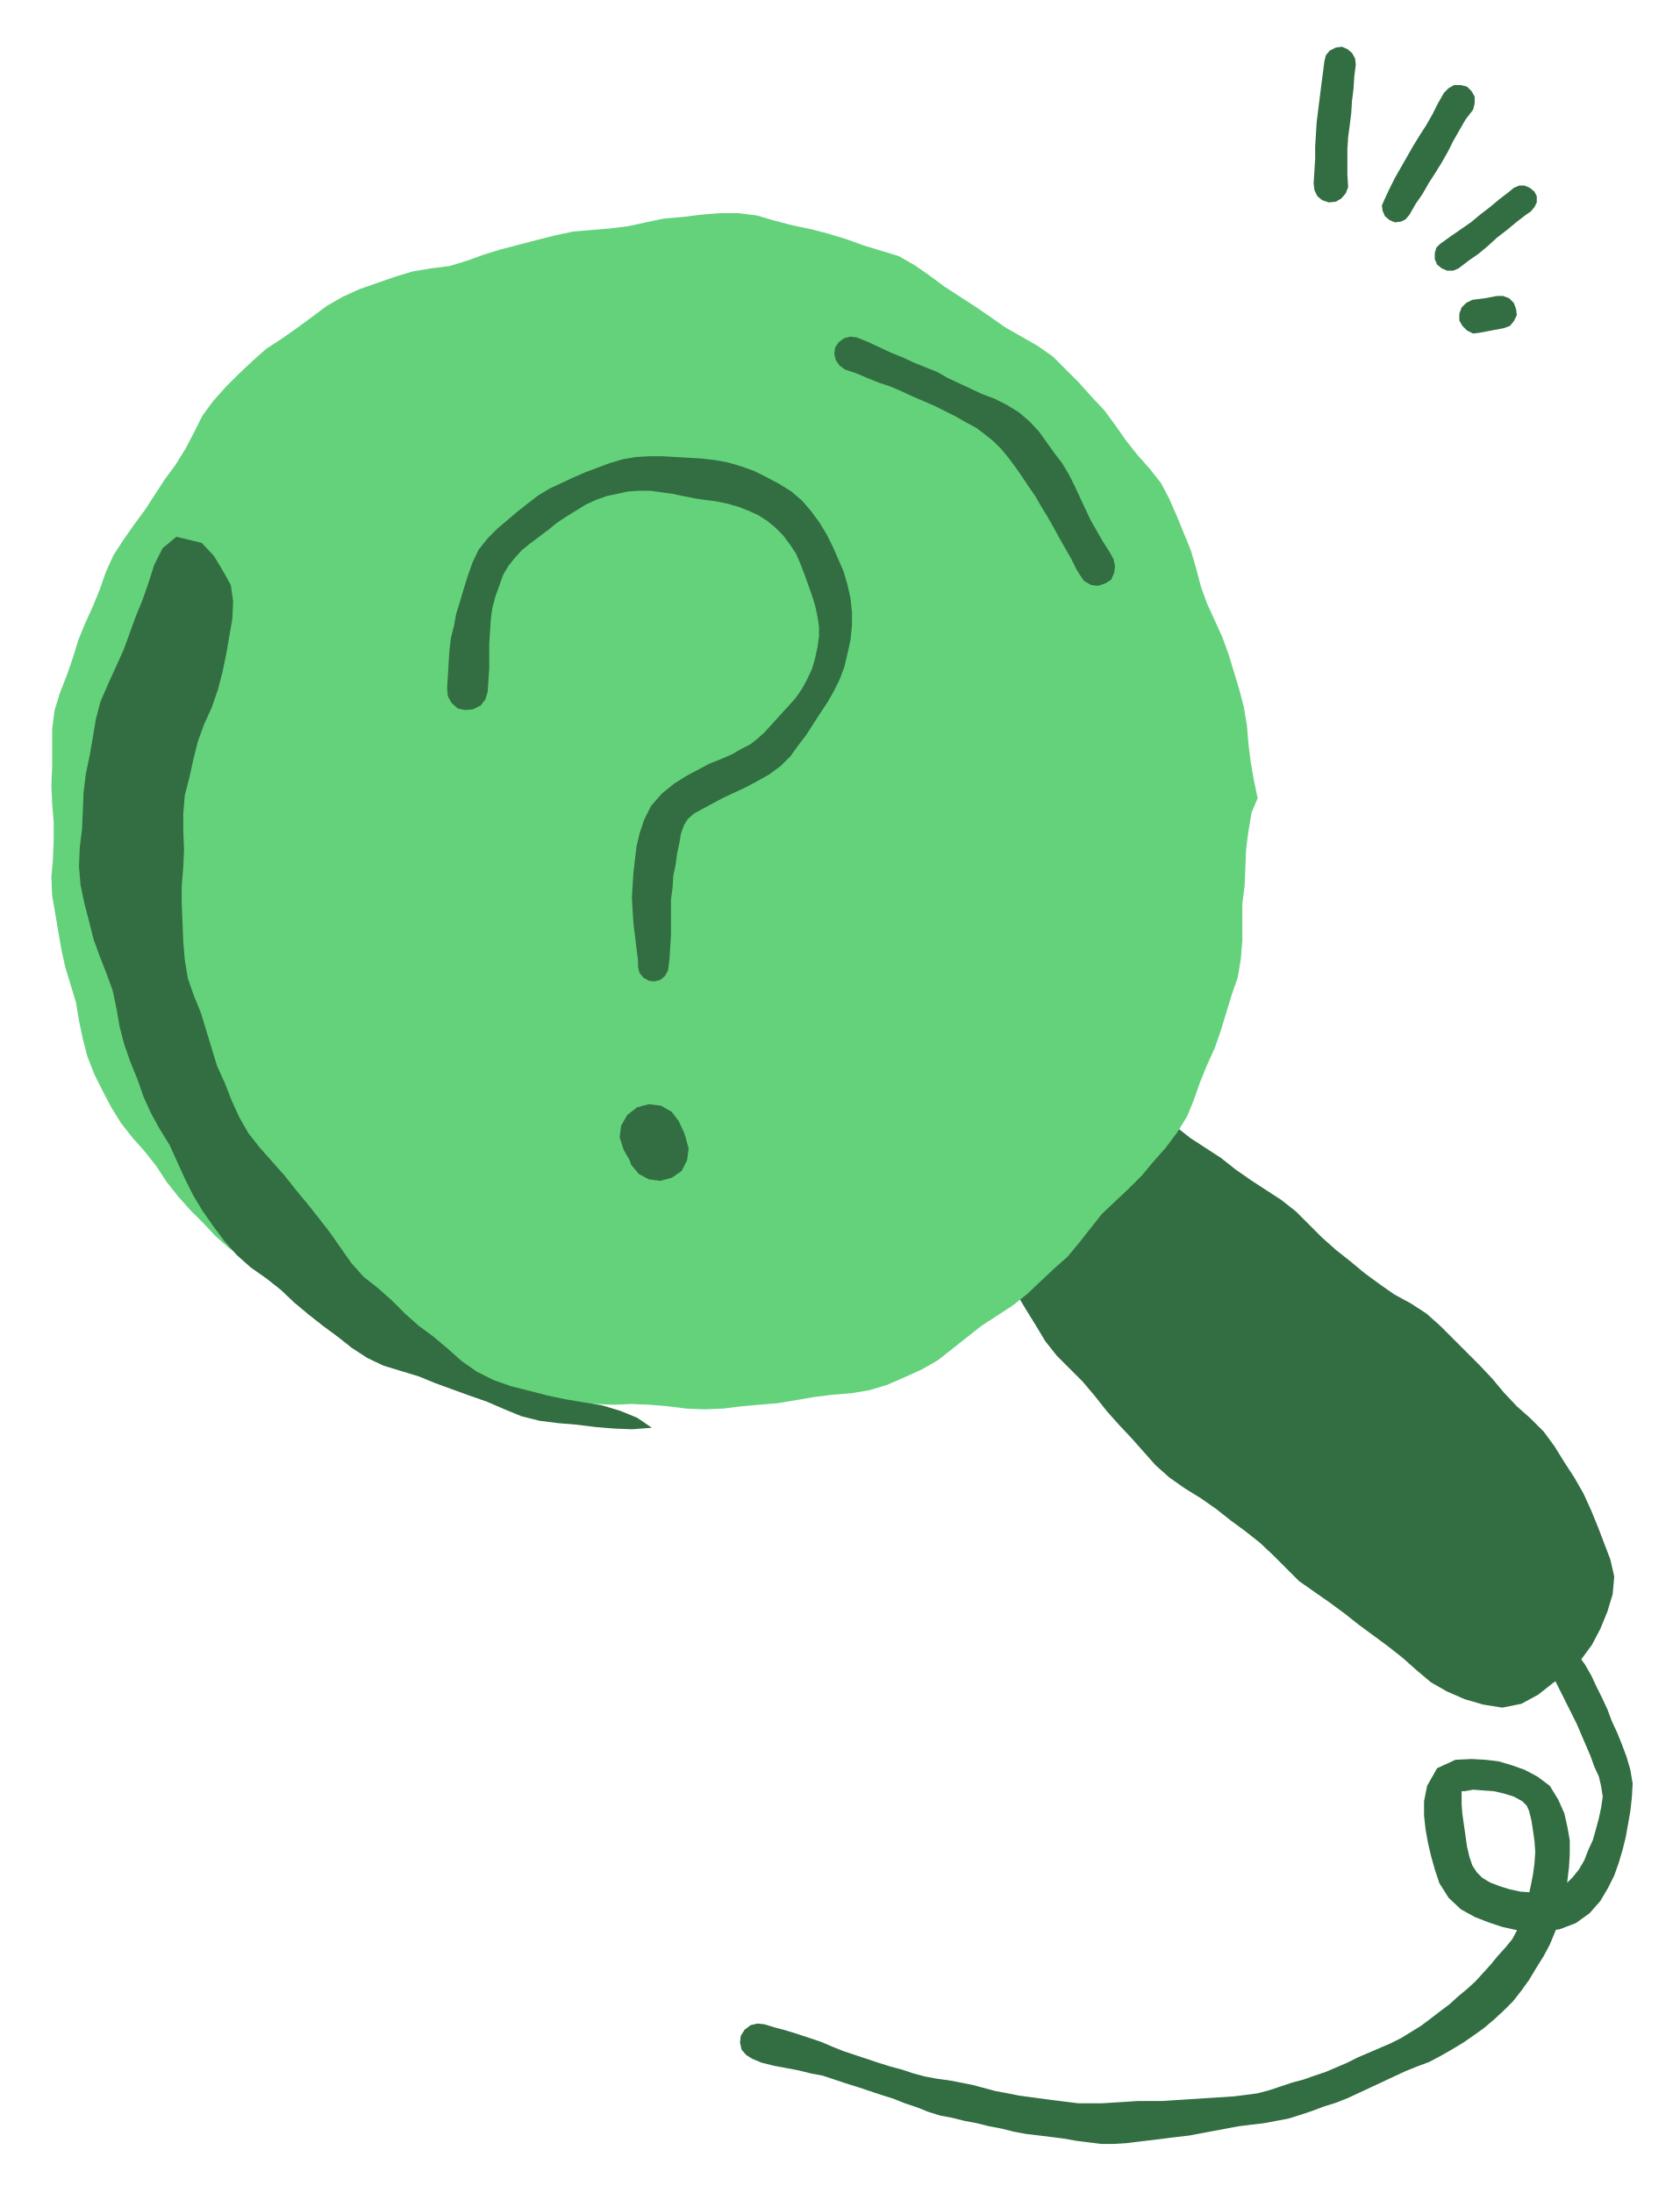
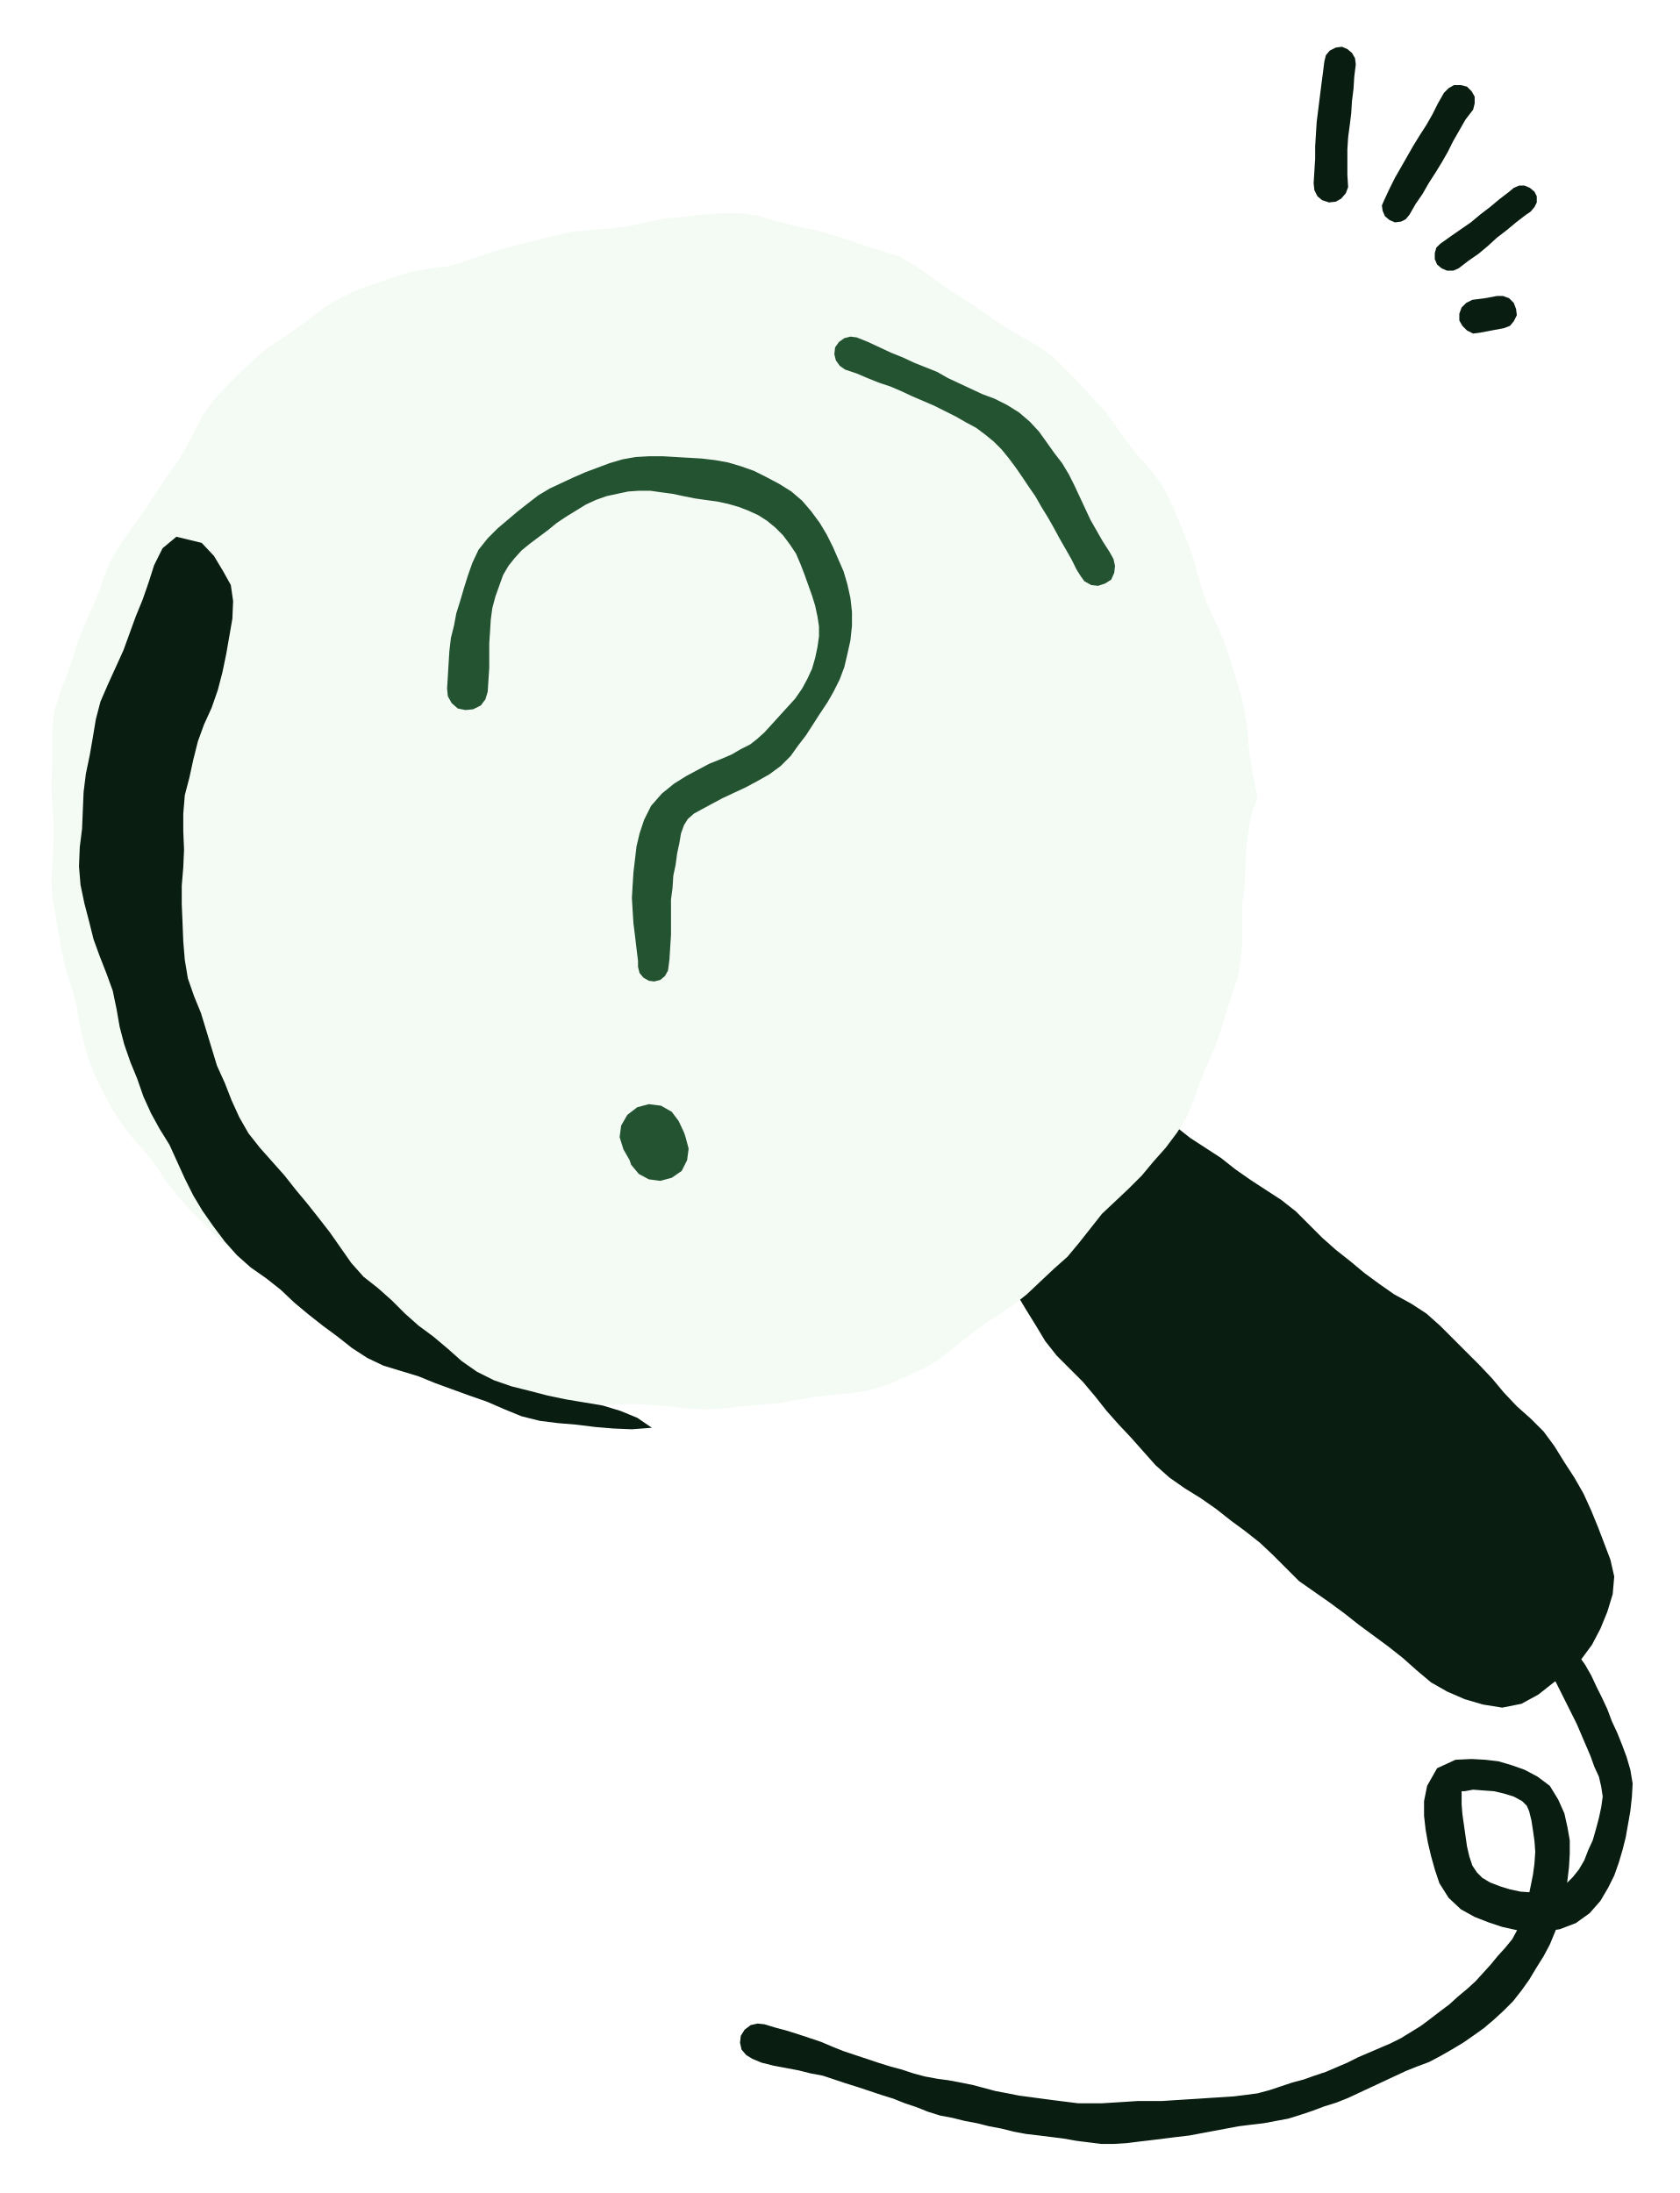
<svg xmlns="http://www.w3.org/2000/svg" viewBox="51 18 219 286" width="219" height="286">
-   <path fill="#326E41" d="M226.8 42.4L226.7 40.8 226.7 39.2 226.7 37.5 226.8 35.9 227.0 34.4 227.2 32.8 227.3 31.2 227.5 29.6 227.6 28.0 227.8 26.4 227.7 25.6 227.3 24.9 226.7 24.4 226.0 24.1 225.2 24.2 224.4 24.6 223.9 25.2 223.7 26.0 223.5 27.6 223.3 29.1 223.1 30.7 222.9 32.3 222.7 33.9 222.6 35.5 222.5 37.1 222.5 38.7 222.4 40.3 222.3 41.9 222.4 42.8 222.8 43.6 223.4 44.1 224.3 44.4 225.2 44.3 225.9 43.9 226.5 43.2Z" />
-   <path fill="#326E41" d="M234.8 46.0L235.6 44.6 236.5 43.3 237.3 41.9 238.2 40.5 239.0 39.2 239.8 37.8 240.5 36.4 241.3 35.0 242.1 33.6 243.1 32.3 243.3 31.5 243.3 30.6 242.9 29.9 242.3 29.3 241.5 29.1 240.6 29.1 239.9 29.5 239.3 30.1 238.5 31.5 237.8 32.9 237.0 34.3 236.1 35.7 235.3 37.0 234.5 38.4 233.7 39.8 232.9 41.2 232.2 42.6 231.5 44.1 231.2 44.8 231.3 45.5 231.6 46.2 232.2 46.7 232.9 47.0 233.7 46.9 234.3 46.6Z" />
-   <path fill="#326E41" d="M241.2 53.0L242.5 52.0 243.8 51.1 245.0 50.1 246.2 49.0 247.5 48.0 248.7 47.0 250.0 46.0 250.6 45.6 251.1 45.0 251.4 44.4 251.4 43.6 251.1 43.0 250.5 42.5 249.8 42.2 249.1 42.2 248.4 42.5 247.8 43.0 246.5 44.0 245.3 45.0 244.0 46.0 242.8 47.0 241.5 47.9 240.2 48.8 238.8 49.8 238.3 50.3 238.1 51.0 238.1 51.8 238.4 52.5 239.0 53.0 239.7 53.3 240.5 53.3Z" />
-   <path fill="#326E41" d="M243.9 61.4L245.5 61.1 247.1 60.8 247.9 60.5 248.4 59.9 248.8 59.1 248.7 58.3 248.4 57.5 247.8 56.9 247.0 56.6 246.2 56.6 244.6 56.9 243.0 57.1 242.2 57.5 241.6 58.1 241.3 58.9 241.3 59.8 241.7 60.5 242.3 61.1 243.1 61.5Z" />
-   <path fill="#326E41" d="M178.5 176.0L178.8 173.8 179.6 171.6 180.8 169.5 182.4 167.8 184.3 166.4 186.2 165.0 188.1 163.6 190.2 162.4 192.6 161.7 195.1 161.4 197.6 161.7 200.0 162.4 202.2 163.5 204.3 164.9 206.2 166.4 208.2 167.7 210.2 169.0 212.1 170.5 214.1 171.9 216.1 173.2 218.1 174.5 220.0 176.0 221.7 177.7 223.4 179.4 225.2 181.0 227.1 182.5 228.9 184.0 230.8 185.4 232.8 186.8 235.0 188.0 237.0 189.3 238.8 190.9 240.5 192.6 242.2 194.3 243.9 196.0 245.6 197.8 247.1 199.6 248.8 201.4 250.6 203.0 252.3 204.7 253.7 206.6 255.0 208.7 256.3 210.7 257.5 212.8 258.5 215.0 259.4 217.2 260.2 219.3 261.0 221.4 261.5 223.6 261.3 225.9 260.6 228.2 259.7 230.4 258.6 232.5 257.2 234.4 255.4 236.1 253.5 237.5 251.6 239.0 249.4 240.2 246.9 240.7 244.4 240.3 242.0 239.6 239.7 238.6 237.6 237.4 235.7 235.8 233.9 234.2 232.0 232.7 230.1 231.3 228.2 229.9 226.3 228.4 224.4 227.0 222.4 225.6 220.4 224.2 218.7 222.5 217.0 220.8 215.3 219.2 213.4 217.7 211.5 216.3 209.6 214.8 207.6 213.4 205.5 212.1 203.5 210.7 201.7 209.1 200.1 207.3 198.5 205.5 196.9 203.8 195.3 202.0 193.8 200.1 192.2 198.2 190.5 196.5 188.8 194.8 187.3 192.9 186.1 190.9 184.8 188.8 183.6 186.8 182.4 184.7 181.4 182.5 180.4 180.4 179.4 178.4Z" />
-   <path fill="#64D27B" d="M214.2 124.0L213.8 126.4 213.5 128.7 213.4 131.1 213.3 133.5 213.0 135.9 213.0 138.3 213.0 140.7 212.8 143.1 212.4 145.5 211.6 147.8 210.9 150.1 210.2 152.4 209.4 154.7 208.4 156.9 207.5 159.1 206.7 161.4 205.8 163.6 204.5 165.7 203.0 167.7 201.4 169.5 199.9 171.3 198.2 173.0 196.4 174.7 194.7 176.3 193.2 178.2 191.7 180.1 190.2 181.9 188.4 183.5 186.7 185.1 184.9 186.8 183.0 188.3 181.0 189.6 179.0 190.9 177.1 192.4 175.2 193.9 173.3 195.4 171.2 196.6 169.0 197.6 166.7 198.6 164.4 199.3 162.0 199.7 159.5 199.9 157.1 200.2 154.8 200.6 152.4 201.0 150.0 201.2 147.7 201.4 145.3 201.7 142.9 201.8 140.5 201.7 138.1 201.4 135.7 201.2 133.4 201.1 131.0 201.2 128.6 201.1 126.2 201.1 123.7 201.1 121.3 201.1 118.9 200.7 116.6 200.0 114.3 199.2 112.0 198.5 109.7 197.8 107.4 196.9 105.2 196.0 102.9 195.2 100.6 194.4 98.5 193.4 96.4 192.0 94.5 190.6 92.5 189.2 90.6 187.8 88.7 186.3 86.9 184.8 85.0 183.4 82.9 182.2 80.9 180.8 79.1 179.2 77.5 177.5 75.8 175.8 74.2 174.0 72.7 172.1 71.4 170.1 69.9 168.2 68.3 166.4 66.8 164.5 65.5 162.4 64.4 160.3 63.3 158.1 62.4 155.8 61.8 153.5 61.3 151.1 60.9 148.7 60.2 146.4 59.5 144.1 59.0 141.8 58.6 139.5 58.2 137.1 57.8 134.8 57.7 132.4 57.9 130.0 58.0 127.6 58.0 125.2 57.8 122.8 57.7 120.4 57.8 118.0 57.8 115.6 57.8 113.1 58.1 110.7 58.8 108.4 59.7 106.1 60.5 103.8 61.2 101.5 62.1 99.3 63.1 97.1 64.0 94.9 64.8 92.6 65.8 90.4 67.1 88.4 68.5 86.4 69.9 84.5 71.2 82.5 72.5 80.5 73.9 78.6 75.2 76.5 76.3 74.4 77.4 72.2 78.8 70.3 80.4 68.5 82.1 66.8 83.9 65.1 85.7 63.5 87.7 62.2 89.7 60.8 91.6 59.4 93.6 57.9 95.7 56.7 97.9 55.7 100.2 54.9 102.5 54.1 104.8 53.4 107.2 53.0 109.6 52.7 111.9 52.0 114.1 51.2 116.4 50.5 118.7 49.9 121.0 49.3 123.4 48.7 125.7 48.2 128.1 48.0 130.5 47.8 132.9 47.5 135.2 47.0 137.6 46.5 140.0 46.3 142.4 46.0 144.8 45.8 147.3 45.8 149.7 46.1 152.1 46.8 154.4 47.4 156.8 47.9 159.1 48.5 161.4 49.2 163.6 50.0 165.9 50.7 168.2 51.4 170.3 52.6 172.3 54.0 174.2 55.4 176.2 56.7 178.2 58.0 180.1 59.3 182.1 60.7 184.2 61.9 186.3 63.1 188.3 64.5 190.0 66.2 191.7 67.9 193.3 69.7 195.0 71.5 196.4 73.4 197.8 75.4 199.3 77.3 200.9 79.1 202.4 81.0 203.5 83.1 204.5 85.4 205.4 87.6 206.3 89.8 207.0 92.2 207.6 94.5 208.4 96.7 209.4 98.9 210.4 101.1 211.2 103.3 211.9 105.6 212.6 107.9 213.2 110.2 213.6 112.6 213.8 115.0 214.1 117.4 214.5 119.7 215.0 122.1Z" />
-   <path fill="#326E41" d="M74.0 88.0L72.2 89.5 71.1 91.7 70.4 93.9 69.6 96.2 68.7 98.4 67.9 100.6 67.1 102.8 66.1 105.0 65.1 107.2 64.1 109.5 63.5 111.8 63.1 114.2 62.7 116.5 62.2 118.9 61.9 121.3 61.8 123.7 61.7 126.1 61.4 128.5 61.3 131.0 61.5 133.4 62.0 135.8 62.6 138.1 63.2 140.5 64.0 142.7 64.9 145.0 65.7 147.2 66.2 149.6 66.6 151.9 67.2 154.2 68.0 156.5 68.9 158.7 69.7 161.0 70.7 163.2 71.8 165.2 73.1 167.3 74.1 169.5 75.1 171.7 76.2 173.9 77.4 175.9 78.8 177.9 80.3 179.9 81.9 181.7 83.7 183.3 85.7 184.7 87.6 186.2 89.4 187.9 91.2 189.4 93.1 190.9 95.0 192.3 96.9 193.8 98.9 195.1 101.0 196.1 103.3 196.8 105.6 197.5 107.8 198.4 110.0 199.2 112.2 200.0 114.5 200.8 116.8 201.8 119.0 202.7 121.4 203.3 123.8 203.6 126.2 203.8 128.6 204.1 131.0 204.3 133.4 204.4 136.0 204.2 134.1 202.9 131.9 202.0 129.6 201.3 127.2 200.9 124.8 200.5 122.4 200.0 120.1 199.4 117.7 198.8 115.4 198.0 113.2 196.9 111.2 195.5 109.4 193.9 107.5 192.3 105.6 190.9 103.8 189.3 102.1 187.6 100.3 186.0 98.4 184.5 96.8 182.7 95.4 180.7 94.0 178.7 92.6 176.9 91.1 175.0 89.6 173.2 88.1 171.3 86.5 169.5 84.9 167.7 83.4 165.8 82.2 163.7 81.2 161.5 80.3 159.2 79.3 157.0 78.6 154.7 77.9 152.4 77.2 150.1 76.3 147.9 75.5 145.6 75.1 143.2 74.9 140.8 74.8 138.3 74.7 135.9 74.7 133.5 74.9 131.1 75.0 128.8 74.9 126.4 74.9 124.1 75.1 121.7 75.7 119.4 76.2 117.1 76.8 114.7 77.6 112.5 78.6 110.3 79.4 108.0 80.0 105.7 80.5 103.3 80.9 101.0 81.3 98.7 81.4 96.4 81.1 94.3 80.1 92.5 78.9 90.5 77.3 88.8Z" />
-   <path fill="#326E41" d="M114.6 108.2L114.7 106.6 114.8 105.1 114.8 103.5 114.8 101.9 114.9 100.4 115.0 98.8 115.2 97.3 115.6 95.8 116.1 94.4 116.6 93.0 117.3 91.8 118.1 90.8 119.0 89.8 120.1 88.9 121.3 88.0 122.5 87.1 123.6 86.2 124.8 85.4 126.1 84.6 127.4 83.8 128.7 83.2 130.1 82.7 131.5 82.4 132.9 82.1 134.3 82.0 135.8 82.0 137.2 82.2 138.7 82.4 140.1 82.7 141.6 83.0 143.0 83.2 144.5 83.4 145.9 83.7 147.3 84.1 148.6 84.6 149.9 85.2 151.0 85.9 152.1 86.8 153.1 87.8 154.0 89.0 154.8 90.2 155.4 91.6 155.9 92.9 156.4 94.3 156.9 95.7 157.3 97.0 157.6 98.4 157.8 99.7 157.8 101.0 157.6 102.4 157.3 103.8 156.9 105.2 156.3 106.5 155.6 107.8 154.7 109.1 153.7 110.2 152.7 111.3 151.7 112.4 150.7 113.5 149.7 114.4 148.8 115.1 147.6 115.7 146.4 116.4 145.0 117.0 143.5 117.6 142.0 118.4 140.5 119.2 138.9 120.2 137.3 121.5 135.9 123.1 135.0 124.9 134.4 126.7 134.0 128.4 133.8 130.1 133.6 131.8 133.5 133.4 133.4 135.1 133.5 136.8 133.6 138.4 133.8 140.0 134.0 141.7 134.2 143.3 134.2 144.1 134.4 144.9 134.9 145.5 135.6 145.9 136.3 146.0 137.1 145.8 137.7 145.3 138.1 144.6 138.2 143.9 138.3 143.1 138.4 141.5 138.5 139.9 138.5 138.4 138.5 136.8 138.5 135.3 138.7 133.8 138.8 132.2 139.1 130.8 139.3 129.3 139.6 127.9 139.8 126.7 140.2 125.6 140.7 124.8 141.5 124.1 142.6 123.5 143.9 122.8 145.2 122.1 146.7 121.4 148.2 120.7 149.7 119.9 151.3 119.0 152.8 117.9 154.1 116.6 155.1 115.2 156.1 113.9 157.0 112.5 157.9 111.1 158.9 109.6 159.7 108.2 160.5 106.6 161.1 105.0 161.5 103.3 161.9 101.5 162.1 99.6 162.1 97.8 161.9 96.0 161.5 94.2 161.0 92.5 160.3 90.9 159.6 89.3 158.8 87.7 157.9 86.2 156.8 84.7 155.6 83.3 154.2 82.1 152.6 81.1 150.9 80.2 149.3 79.4 147.6 78.8 145.9 78.3 144.2 78.0 142.5 77.8 140.8 77.7 139.1 77.6 137.4 77.5 135.7 77.5 133.9 77.6 132.2 77.9 130.5 78.4 128.9 79.0 127.3 79.6 125.7 80.3 124.2 81.0 122.7 81.7 121.2 82.6 119.9 83.6 118.5 84.7 117.2 85.8 115.9 86.9 114.6 88.2 113.4 89.7 112.6 91.4 112.0 93.1 111.5 94.7 111.0 96.4 110.5 98.0 110.2 99.6 109.8 101.2 109.6 102.9 109.5 104.5 109.4 106.2 109.3 107.8 109.4 108.8 109.9 109.7 110.7 110.4 111.7 110.6 112.7 110.5 113.7 110.0 114.3 109.2Z" />
-   <path fill="#326E41" d="M132.3 167.9L133.1 169.3 133.3 169.9 134.3 171.1 135.6 171.8 137.1 172.0 138.6 171.6 139.9 170.7 140.6 169.3 140.8 167.8 140.4 166.3 140.2 165.7 139.5 164.2 138.6 163.0 137.2 162.2 135.6 162.0 134.1 162.4 132.8 163.4 132.0 164.8 131.8 166.3Z" />
-   <path fill="#326E41" d="M161.2 66.2L162.7 66.7 164.1 67.3 165.6 67.9 167.1 68.4 168.5 69.0 170.0 69.7 171.4 70.3 172.8 70.9 174.2 71.6 175.6 72.3 177.0 73.1 178.3 73.8 179.5 74.7 180.6 75.6 181.6 76.6 182.5 77.7 183.4 78.9 184.3 80.2 185.1 81.4 186.0 82.7 186.8 84.1 187.6 85.4 188.4 86.8 189.1 88.1 189.9 89.5 190.7 90.9 191.4 92.3 191.9 93.1 192.4 93.8 193.3 94.3 194.2 94.4 195.1 94.1 195.9 93.6 196.3 92.7 196.4 91.8 196.2 90.9 195.7 90.0 194.8 88.6 194.0 87.2 193.2 85.8 192.5 84.3 191.8 82.8 191.1 81.3 190.4 79.9 189.5 78.4 188.5 77.1 187.5 75.7 186.5 74.3 185.3 73.0 183.9 71.8 182.3 70.8 180.7 70.0 179.1 69.4 177.6 68.7 176.1 68.0 174.6 67.3 173.2 66.5 171.7 65.9 170.2 65.3 168.7 64.6 167.2 64.0 165.7 63.3 164.2 62.6 162.7 62.0 161.9 61.9 161.1 62.1 160.4 62.6 159.9 63.3 159.8 64.2 160.0 65.0 160.5 65.7Z" />
-   <path fill="#326E41" d="M253.8 237.2L254.5 238.6 255.2 240.0 255.9 241.4 256.6 242.8 257.2 244.2 257.8 245.6 258.4 247.0 258.9 248.4 259.5 249.7 259.8 251.0 260.0 252.3 259.8 253.7 259.5 255.1 259.1 256.6 258.7 258.0 258.1 259.3 257.6 260.6 256.9 261.8 256.1 262.8 255.3 263.6 254.5 264.1 253.4 264.4 252.1 264.7 250.8 264.8 249.3 264.7 247.9 264.4 246.6 264.0 245.3 263.5 244.3 262.9 243.6 262.2 243.0 261.3 242.6 260.1 242.3 258.8 242.1 257.4 241.9 256.0 241.7 254.6 241.6 253.3 241.6 252.1 241.6 251.6 242.0 251.6 243.1 251.4 244.4 251.5 245.8 251.6 247.1 251.9 248.4 252.3 249.5 252.9 250.1 253.5 250.4 254.2 250.7 255.4 250.9 256.7 251.1 258.1 251.2 259.5 251.1 261.0 250.9 262.5 250.6 264.0 250.3 265.4 250.0 266.9 249.5 268.3 248.9 269.6 248.2 270.9 247.3 272.0 246.3 273.1 245.4 274.2 244.4 275.3 243.4 276.4 242.3 277.4 241.1 278.4 240.0 279.4 238.8 280.3 237.5 281.3 236.3 282.2 235.0 283.0 233.7 283.8 232.3 284.5 230.9 285.1 229.5 285.7 228.1 286.3 226.7 287.0 225.3 287.6 223.9 288.2 222.4 288.7 221.0 289.2 219.5 289.6 218.0 290.1 216.5 290.6 215.0 291.0 213.5 291.2 211.9 291.4 210.4 291.5 208.8 291.6 207.3 291.7 205.7 291.8 204.1 291.9 202.6 292.0 201.0 292.0 199.4 292.0 197.9 292.1 196.3 292.2 194.7 292.3 193.1 292.3 191.6 292.3 190.0 292.1 188.4 291.9 186.9 291.7 185.4 291.5 183.9 291.3 182.4 291.0 180.8 290.7 179.3 290.3 177.8 289.9 176.3 289.6 174.7 289.3 173.2 289.1 171.6 288.8 170.1 288.4 168.6 287.9 167.1 287.5 165.5 287.0 164.0 286.5 162.5 286.0 161.0 285.5 159.5 284.9 158.1 284.3 156.6 283.8 155.1 283.3 153.5 282.8 152.0 282.4 150.7 282.0 149.8 281.9 148.9 282.1 148.1 282.7 147.6 283.5 147.5 284.4 147.7 285.3 148.3 286.0 149.1 286.5 150.3 287.0 151.9 287.4 153.5 287.7 155.1 288.0 156.7 288.4 158.3 288.7 159.8 289.2 161.3 289.7 162.9 290.2 164.4 290.7 165.9 291.2 167.5 291.7 169.0 292.3 170.5 292.8 172.0 293.4 173.6 293.9 175.2 294.2 176.8 294.6 178.4 294.9 180.0 295.3 181.6 295.6 183.2 296.0 184.8 296.3 186.5 296.5 188.1 296.7 189.7 296.9 191.4 297.2 193.0 297.4 194.6 297.6 196.3 297.6 197.9 297.5 199.5 297.3 201.2 297.1 202.8 296.9 204.4 296.7 206.1 296.5 207.7 296.2 209.3 295.9 210.9 295.6 212.5 295.3 214.1 295.1 215.8 294.9 217.4 294.6 219.0 294.3 220.6 293.8 222.1 293.3 223.7 292.7 225.3 292.2 226.8 291.6 228.3 290.9 229.8 290.2 231.3 289.5 232.8 288.8 234.3 288.1 235.8 287.5 237.4 286.9 238.9 286.1 240.3 285.3 241.8 284.4 243.1 283.5 244.5 282.5 245.8 281.4 247.1 280.2 248.3 279.0 249.4 277.6 250.4 276.2 251.3 274.7 252.3 273.1 253.1 271.6 253.8 269.9 254.4 268.3 254.9 266.6 255.2 264.9 255.4 263.2 255.6 261.5 255.7 259.8 255.7 258.0 255.4 256.3 255.0 254.5 254.2 252.7 253.1 250.9 251.5 249.7 249.8 248.8 248.1 248.2 246.4 247.7 244.7 247.5 242.9 247.4 240.8 247.5 238.4 248.6 237.1 250.9 236.7 252.9 236.7 254.8 236.9 256.6 237.2 258.3 237.6 260.0 238.1 261.8 238.7 263.6 239.9 265.5 241.5 267.0 243.3 268.0 245.1 268.7 246.9 269.3 248.7 269.7 250.5 269.9 252.4 269.9 254.4 269.6 256.5 268.8 258.3 267.5 259.7 265.9 260.7 264.2 261.5 262.6 262.1 260.9 262.6 259.2 263.0 257.6 263.3 255.9 263.6 254.2 263.8 252.4 263.9 250.6 263.6 248.8 263.1 247.1 262.5 245.5 261.9 244.0 261.2 242.5 260.6 240.9 259.9 239.4 259.2 238.0 258.5 236.5 257.7 235.1 257.2 234.4 256.4 234.0 255.6 233.9 254.7 234.2 254.1 234.7 253.7 235.5 253.6 236.3Z" />
+   <path fill="#091D11" d="M226.8 42.4L226.7 40.8 226.7 39.2 226.7 37.5 226.8 35.9 227.0 34.4 227.2 32.8 227.3 31.2 227.5 29.6 227.6 28.0 227.8 26.4 227.7 25.6 227.3 24.9 226.7 24.4 226.0 24.1 225.2 24.2 224.4 24.6 223.9 25.2 223.7 26.0 223.5 27.6 223.3 29.1 223.1 30.7 222.9 32.3 222.7 33.9 222.6 35.5 222.5 37.1 222.5 38.7 222.4 40.3 222.3 41.9 222.4 42.8 222.8 43.6 223.4 44.1 224.3 44.4 225.2 44.3 225.9 43.9 226.5 43.2Z" />
+   <path fill="#091D11" d="M234.8 46.0L235.6 44.6 236.5 43.3 237.3 41.9 238.2 40.5 239.0 39.2 239.8 37.8 240.5 36.4 241.3 35.0 242.1 33.6 243.1 32.3 243.3 31.5 243.3 30.6 242.9 29.9 242.3 29.3 241.5 29.1 240.6 29.1 239.9 29.5 239.3 30.1 238.5 31.5 237.8 32.9 237.0 34.3 236.1 35.7 235.3 37.0 234.5 38.4 233.7 39.8 232.9 41.2 232.2 42.6 231.5 44.1 231.2 44.8 231.3 45.5 231.6 46.2 232.2 46.7 232.9 47.0 233.7 46.9 234.3 46.6Z" />
+   <path fill="#091D11" d="M241.2 53.0L242.5 52.0 243.8 51.1 245.0 50.1 246.2 49.0 247.5 48.0 248.7 47.0 250.0 46.0 250.6 45.6 251.1 45.0 251.4 44.4 251.4 43.6 251.1 43.0 250.5 42.5 249.8 42.2 249.1 42.2 248.4 42.5 247.8 43.0 246.5 44.0 245.3 45.0 244.0 46.0 242.8 47.0 241.5 47.9 240.2 48.8 238.8 49.8 238.3 50.3 238.1 51.0 238.1 51.8 238.4 52.5 239.0 53.0 239.7 53.3 240.5 53.3Z" />
+   <path fill="#091D11" d="M243.9 61.4L245.5 61.1 247.1 60.8 247.9 60.5 248.4 59.9 248.8 59.1 248.7 58.3 248.4 57.5 247.8 56.9 247.0 56.6 246.2 56.6 244.6 56.9 243.0 57.1 242.2 57.5 241.6 58.1 241.3 58.9 241.3 59.8 241.7 60.5 242.3 61.1 243.1 61.5Z" />
+   <path fill="#091D11" d="M178.5 176.0L178.8 173.8 179.6 171.6 180.8 169.5 182.4 167.8 184.3 166.4 186.2 165.0 188.1 163.6 190.2 162.4 192.6 161.7 195.1 161.4 197.6 161.7 200.0 162.4 202.2 163.5 204.3 164.9 206.2 166.4 208.2 167.7 210.2 169.0 212.1 170.5 214.1 171.9 216.1 173.2 218.1 174.5 220.0 176.0 221.7 177.7 223.4 179.4 225.2 181.0 227.1 182.5 228.9 184.0 230.8 185.4 232.8 186.8 235.0 188.0 237.0 189.3 238.8 190.9 240.5 192.6 242.2 194.3 243.9 196.0 245.6 197.8 247.1 199.6 248.8 201.4 250.6 203.0 252.3 204.7 253.7 206.6 255.0 208.7 256.3 210.7 257.5 212.8 258.5 215.0 259.4 217.2 260.2 219.3 261.0 221.4 261.5 223.6 261.3 225.9 260.6 228.2 259.7 230.4 258.6 232.5 257.2 234.4 255.4 236.1 253.5 237.5 251.6 239.0 249.4 240.2 246.9 240.7 244.4 240.3 242.0 239.6 239.7 238.6 237.6 237.4 235.7 235.8 233.9 234.2 232.0 232.7 230.1 231.3 228.2 229.9 226.3 228.4 224.4 227.0 222.4 225.6 220.4 224.2 218.7 222.5 217.0 220.8 215.3 219.2 213.4 217.7 211.5 216.3 209.6 214.8 207.6 213.4 205.5 212.1 203.5 210.7 201.7 209.1 200.1 207.3 198.5 205.5 196.9 203.8 195.3 202.0 193.8 200.1 192.2 198.2 190.5 196.5 188.8 194.8 187.3 192.9 186.1 190.9 184.8 188.8 183.6 186.8 182.4 184.7 181.4 182.5 180.4 180.4 179.4 178.4Z" />
+   <path fill="#F3FBF4" d="M214.2 124.0L213.8 126.4 213.5 128.7 213.4 131.1 213.3 133.5 213.0 135.9 213.0 138.3 213.0 140.7 212.8 143.1 212.4 145.5 211.6 147.8 210.9 150.1 210.2 152.4 209.4 154.7 208.4 156.9 207.5 159.1 206.7 161.4 205.8 163.6 204.5 165.7 203.0 167.7 201.4 169.5 199.9 171.3 198.2 173.0 196.4 174.7 194.7 176.3 193.2 178.2 191.7 180.1 190.2 181.9 188.4 183.5 186.7 185.1 184.9 186.8 183.0 188.3 181.0 189.6 179.0 190.9 177.1 192.4 175.2 193.9 173.3 195.4 171.2 196.6 169.0 197.6 166.7 198.6 164.4 199.3 162.0 199.7 159.5 199.9 157.1 200.2 154.8 200.6 152.4 201.0 150.0 201.2 147.7 201.4 145.3 201.7 142.9 201.8 140.5 201.7 138.1 201.4 135.7 201.2 133.4 201.1 131.0 201.2 128.6 201.1 126.2 201.1 123.7 201.1 121.3 201.1 118.9 200.7 116.6 200.0 114.3 199.2 112.0 198.5 109.7 197.8 107.4 196.9 105.2 196.0 102.9 195.2 100.6 194.4 98.5 193.4 96.4 192.0 94.5 190.6 92.5 189.2 90.6 187.8 88.7 186.3 86.9 184.8 85.0 183.4 82.9 182.2 80.9 180.8 79.1 179.2 77.5 177.5 75.8 175.8 74.2 174.0 72.7 172.1 71.4 170.1 69.9 168.2 68.3 166.4 66.8 164.5 65.5 162.4 64.4 160.3 63.3 158.1 62.4 155.8 61.8 153.5 61.3 151.1 60.9 148.7 60.2 146.4 59.5 144.1 59.0 141.8 58.6 139.5 58.2 137.1 57.8 134.8 57.7 132.4 57.9 130.0 58.0 127.6 58.0 125.2 57.8 122.8 57.7 120.4 57.8 118.0 57.8 115.6 57.8 113.1 58.1 110.7 58.8 108.4 59.7 106.1 60.5 103.8 61.2 101.5 62.1 99.3 63.1 97.1 64.0 94.9 64.8 92.6 65.8 90.4 67.1 88.4 68.5 86.4 69.9 84.5 71.2 82.5 72.5 80.5 73.9 78.6 75.2 76.5 76.3 74.4 77.4 72.2 78.8 70.3 80.4 68.5 82.1 66.8 83.9 65.1 85.7 63.5 87.7 62.2 89.7 60.8 91.6 59.4 93.6 57.9 95.7 56.7 97.9 55.7 100.2 54.9 102.5 54.1 104.8 53.4 107.2 53.0 109.6 52.7 111.9 52.0 114.1 51.2 116.4 50.5 118.7 49.9 121.0 49.3 123.4 48.7 125.7 48.2 128.1 48.0 130.5 47.8 132.9 47.5 135.2 47.0 137.6 46.5 140.0 46.3 142.4 46.0 144.8 45.8 147.3 45.8 149.7 46.1 152.1 46.8 154.4 47.4 156.8 47.9 159.1 48.5 161.4 49.2 163.6 50.0 165.9 50.7 168.2 51.4 170.3 52.6 172.3 54.0 174.2 55.4 176.2 56.7 178.2 58.0 180.1 59.3 182.1 60.7 184.2 61.9 186.3 63.1 188.3 64.5 190.0 66.2 191.7 67.9 193.3 69.7 195.0 71.5 196.4 73.4 197.8 75.4 199.3 77.3 200.9 79.1 202.4 81.0 203.5 83.1 204.5 85.4 205.4 87.6 206.3 89.8 207.0 92.2 207.6 94.5 208.4 96.7 209.4 98.9 210.4 101.1 211.2 103.3 211.9 105.6 212.6 107.9 213.2 110.2 213.6 112.6 213.8 115.0 214.1 117.4 214.5 119.7 215.0 122.1Z" />
+   <path fill="#091D11" d="M74.0 88.0L72.2 89.5 71.1 91.7 70.4 93.9 69.6 96.2 68.7 98.4 67.9 100.6 67.1 102.8 66.1 105.0 65.1 107.2 64.1 109.5 63.5 111.8 63.1 114.2 62.7 116.5 62.2 118.9 61.9 121.3 61.8 123.7 61.7 126.1 61.4 128.5 61.3 131.0 61.5 133.4 62.0 135.8 62.6 138.1 63.2 140.5 64.0 142.7 64.9 145.0 65.7 147.2 66.2 149.6 66.6 151.9 67.2 154.2 68.0 156.5 68.9 158.7 69.7 161.0 70.7 163.2 71.8 165.2 73.1 167.3 74.1 169.5 75.1 171.7 76.2 173.9 77.4 175.9 78.8 177.9 80.3 179.9 81.9 181.7 83.7 183.3 85.7 184.7 87.6 186.2 89.4 187.9 91.2 189.4 93.1 190.9 95.0 192.3 96.9 193.8 98.9 195.1 101.0 196.1 103.3 196.8 105.6 197.5 107.8 198.4 110.0 199.2 112.2 200.0 114.5 200.8 116.8 201.8 119.0 202.7 121.4 203.3 123.8 203.6 126.2 203.8 128.6 204.1 131.0 204.3 133.4 204.4 136.0 204.2 134.1 202.9 131.9 202.0 129.6 201.3 127.2 200.9 124.8 200.5 122.4 200.0 120.1 199.4 117.7 198.8 115.4 198.0 113.2 196.9 111.2 195.5 109.4 193.9 107.5 192.3 105.6 190.9 103.8 189.3 102.1 187.6 100.3 186.0 98.4 184.5 96.8 182.7 95.4 180.7 94.0 178.7 92.6 176.9 91.1 175.0 89.6 173.2 88.1 171.3 86.5 169.5 84.9 167.7 83.4 165.8 82.2 163.7 81.2 161.5 80.3 159.2 79.3 157.0 78.6 154.7 77.9 152.4 77.2 150.1 76.3 147.9 75.5 145.6 75.1 143.2 74.9 140.8 74.8 138.3 74.7 135.9 74.7 133.5 74.9 131.1 75.0 128.8 74.9 126.4 74.9 124.1 75.1 121.7 75.7 119.4 76.2 117.1 76.8 114.7 77.6 112.5 78.6 110.3 79.4 108.0 80.0 105.7 80.5 103.3 80.9 101.0 81.3 98.7 81.4 96.4 81.1 94.3 80.1 92.5 78.9 90.5 77.3 88.8Z" />
+   <path fill="#245331" d="M114.6 108.2L114.7 106.6 114.8 105.1 114.8 103.5 114.8 101.9 114.9 100.4 115.0 98.8 115.2 97.3 115.6 95.8 116.1 94.4 116.6 93.0 117.3 91.8 118.1 90.8 119.0 89.8 120.1 88.9 121.3 88.0 122.5 87.1 123.6 86.2 124.8 85.4 126.1 84.6 127.4 83.8 128.7 83.2 130.1 82.7 131.5 82.4 132.9 82.1 134.3 82.0 135.8 82.0 137.2 82.2 138.7 82.4 140.1 82.7 141.6 83.0 143.0 83.2 144.5 83.4 145.9 83.7 147.3 84.1 148.6 84.6 149.9 85.2 151.0 85.9 152.1 86.8 153.1 87.8 154.0 89.0 154.8 90.2 155.4 91.6 155.9 92.9 156.4 94.3 156.9 95.7 157.3 97.0 157.6 98.4 157.8 99.7 157.8 101.0 157.6 102.4 157.3 103.8 156.9 105.2 156.3 106.5 155.6 107.8 154.7 109.1 153.7 110.2 152.7 111.3 151.7 112.4 150.7 113.5 149.7 114.4 148.8 115.1 147.6 115.7 146.4 116.4 145.0 117.0 143.5 117.6 142.0 118.4 140.5 119.2 138.9 120.2 137.3 121.5 135.9 123.1 135.0 124.9 134.4 126.7 134.0 128.4 133.8 130.1 133.6 131.8 133.5 133.4 133.4 135.1 133.5 136.8 133.6 138.4 133.8 140.0 134.0 141.7 134.2 143.3 134.2 144.1 134.4 144.9 134.9 145.5 135.6 145.9 136.3 146.0 137.1 145.8 137.7 145.3 138.1 144.6 138.2 143.9 138.3 143.1 138.4 141.5 138.5 139.9 138.5 138.4 138.5 136.8 138.5 135.3 138.7 133.8 138.8 132.2 139.1 130.8 139.3 129.3 139.6 127.9 139.8 126.7 140.2 125.6 140.7 124.8 141.5 124.1 142.6 123.5 143.9 122.8 145.2 122.1 146.7 121.4 148.2 120.7 149.7 119.9 151.3 119.0 152.8 117.9 154.1 116.6 155.1 115.2 156.1 113.9 157.0 112.5 157.9 111.1 158.9 109.6 159.7 108.2 160.5 106.6 161.1 105.0 161.5 103.3 161.9 101.5 162.1 99.6 162.1 97.8 161.9 96.0 161.5 94.2 161.0 92.5 160.3 90.9 159.6 89.3 158.8 87.7 157.9 86.2 156.8 84.7 155.6 83.3 154.2 82.1 152.6 81.1 150.9 80.2 149.3 79.4 147.6 78.8 145.9 78.3 144.2 78.0 142.5 77.8 140.8 77.7 139.1 77.6 137.4 77.5 135.7 77.5 133.9 77.6 132.2 77.9 130.5 78.4 128.9 79.0 127.3 79.6 125.7 80.3 124.2 81.0 122.7 81.7 121.2 82.6 119.9 83.6 118.5 84.7 117.2 85.8 115.9 86.9 114.6 88.2 113.4 89.7 112.6 91.4 112.0 93.1 111.5 94.7 111.0 96.4 110.5 98.0 110.2 99.6 109.8 101.2 109.6 102.9 109.5 104.5 109.4 106.2 109.3 107.8 109.4 108.8 109.9 109.7 110.7 110.4 111.7 110.6 112.7 110.5 113.7 110.0 114.3 109.2Z" />
+   <path fill="#245331" d="M132.3 167.9L133.1 169.3 133.3 169.9 134.3 171.1 135.6 171.8 137.1 172.0 138.6 171.6 139.9 170.7 140.6 169.3 140.8 167.8 140.4 166.3 140.2 165.7 139.5 164.2 138.6 163.0 137.2 162.2 135.6 162.0 134.1 162.4 132.8 163.4 132.0 164.8 131.8 166.3Z" />
+   <path fill="#245331" d="M161.2 66.2L162.7 66.7 164.1 67.3 165.6 67.9 167.1 68.4 168.5 69.0 170.0 69.7 171.4 70.3 172.8 70.9 174.2 71.6 175.6 72.3 177.0 73.1 178.3 73.8 179.5 74.7 180.6 75.6 181.6 76.6 182.5 77.7 183.4 78.9 184.3 80.2 185.1 81.4 186.0 82.7 186.8 84.1 187.6 85.4 188.4 86.8 189.1 88.1 189.9 89.5 190.7 90.9 191.4 92.3 191.9 93.1 192.4 93.8 193.3 94.3 194.2 94.4 195.1 94.1 195.9 93.6 196.3 92.7 196.4 91.8 196.2 90.9 195.7 90.0 194.8 88.6 194.0 87.2 193.2 85.8 192.5 84.3 191.8 82.8 191.1 81.3 190.4 79.9 189.5 78.4 188.5 77.1 187.5 75.7 186.5 74.3 185.3 73.0 183.9 71.8 182.3 70.8 180.7 70.0 179.1 69.4 177.6 68.7 176.1 68.0 174.6 67.3 173.2 66.5 171.7 65.9 170.2 65.3 168.7 64.6 167.2 64.0 165.7 63.3 164.2 62.6 162.7 62.0 161.9 61.9 161.1 62.1 160.4 62.6 159.9 63.3 159.8 64.2 160.0 65.0 160.5 65.7Z" />
+   <path fill="#091D11" d="M253.8 237.2L254.5 238.6 255.2 240.0 255.9 241.4 256.6 242.8 257.2 244.2 257.8 245.6 258.4 247.0 258.9 248.4 259.5 249.7 259.8 251.0 260.0 252.3 259.8 253.7 259.5 255.1 259.1 256.6 258.7 258.0 258.1 259.3 257.6 260.6 256.9 261.8 256.1 262.8 255.3 263.6 254.5 264.1 253.4 264.4 252.1 264.7 250.8 264.8 249.3 264.7 247.9 264.4 246.6 264.0 245.3 263.5 244.3 262.9 243.6 262.2 243.0 261.3 242.6 260.1 242.3 258.8 242.1 257.4 241.9 256.0 241.7 254.6 241.6 253.3 241.6 252.1 241.6 251.6 242.0 251.6 243.1 251.4 244.4 251.5 245.8 251.6 247.1 251.9 248.4 252.3 249.5 252.9 250.1 253.5 250.4 254.2 250.7 255.4 250.9 256.7 251.1 258.1 251.2 259.5 251.1 261.0 250.9 262.5 250.6 264.0 250.3 265.4 250.0 266.9 249.5 268.3 248.9 269.6 248.2 270.9 247.3 272.0 246.3 273.1 245.4 274.2 244.4 275.3 243.4 276.4 242.3 277.4 241.1 278.4 240.0 279.4 238.8 280.3 237.5 281.3 236.3 282.2 235.0 283.0 233.7 283.8 232.3 284.5 230.9 285.1 229.5 285.7 228.1 286.3 226.7 287.0 225.3 287.6 223.9 288.2 222.4 288.7 221.0 289.2 219.5 289.6 218.0 290.1 216.5 290.6 215.0 291.0 213.5 291.2 211.9 291.4 210.4 291.5 208.8 291.6 207.3 291.7 205.7 291.8 204.1 291.9 202.6 292.0 201.0 292.0 199.4 292.0 197.9 292.1 196.3 292.2 194.7 292.3 193.1 292.3 191.6 292.3 190.0 292.1 188.4 291.9 186.9 291.7 185.4 291.5 183.9 291.3 182.4 291.0 180.8 290.7 179.3 290.3 177.8 289.9 176.3 289.6 174.7 289.3 173.2 289.1 171.6 288.8 170.1 288.4 168.6 287.9 167.1 287.5 165.5 287.0 164.0 286.5 162.5 286.0 161.0 285.5 159.5 284.9 158.1 284.3 156.6 283.8 155.1 283.3 153.5 282.8 152.0 282.4 150.7 282.0 149.8 281.9 148.9 282.1 148.1 282.7 147.6 283.5 147.5 284.4 147.7 285.3 148.3 286.0 149.1 286.5 150.3 287.0 151.9 287.4 153.5 287.7 155.1 288.0 156.7 288.4 158.3 288.7 159.8 289.2 161.3 289.7 162.9 290.2 164.4 290.7 165.9 291.2 167.5 291.7 169.0 292.3 170.5 292.8 172.0 293.4 173.6 293.9 175.2 294.2 176.8 294.6 178.4 294.9 180.0 295.3 181.6 295.6 183.2 296.0 184.8 296.3 186.5 296.5 188.1 296.7 189.7 296.9 191.4 297.2 193.0 297.4 194.6 297.6 196.3 297.6 197.9 297.5 199.5 297.3 201.2 297.1 202.8 296.9 204.4 296.7 206.1 296.5 207.7 296.2 209.3 295.9 210.9 295.6 212.5 295.3 214.1 295.1 215.8 294.9 217.4 294.6 219.0 294.3 220.6 293.8 222.1 293.3 223.7 292.7 225.3 292.2 226.8 291.6 228.3 290.9 229.8 290.2 231.3 289.5 232.8 288.8 234.3 288.1 235.8 287.5 237.4 286.9 238.9 286.1 240.3 285.3 241.8 284.4 243.1 283.5 244.5 282.5 245.8 281.4 247.1 280.2 248.3 279.0 249.4 277.6 250.4 276.2 251.3 274.7 252.3 273.1 253.1 271.6 253.8 269.9 254.4 268.3 254.9 266.6 255.2 264.9 255.4 263.2 255.6 261.5 255.7 259.8 255.7 258.0 255.4 256.3 255.0 254.5 254.2 252.7 253.1 250.9 251.5 249.7 249.8 248.8 248.1 248.2 246.4 247.7 244.7 247.5 242.9 247.4 240.8 247.5 238.4 248.6 237.1 250.9 236.7 252.9 236.7 254.8 236.9 256.6 237.2 258.3 237.6 260.0 238.1 261.8 238.7 263.6 239.9 265.5 241.5 267.0 243.3 268.0 245.1 268.7 246.9 269.3 248.7 269.7 250.5 269.9 252.4 269.9 254.4 269.6 256.5 268.8 258.3 267.5 259.7 265.9 260.7 264.2 261.5 262.6 262.1 260.9 262.6 259.2 263.0 257.6 263.3 255.9 263.6 254.2 263.8 252.4 263.9 250.6 263.6 248.8 263.1 247.1 262.5 245.5 261.9 244.0 261.2 242.5 260.6 240.9 259.9 239.4 259.2 238.0 258.5 236.5 257.7 235.1 257.2 234.4 256.4 234.0 255.6 233.9 254.7 234.2 254.1 234.7 253.7 235.5 253.6 236.3Z" />
</svg>
